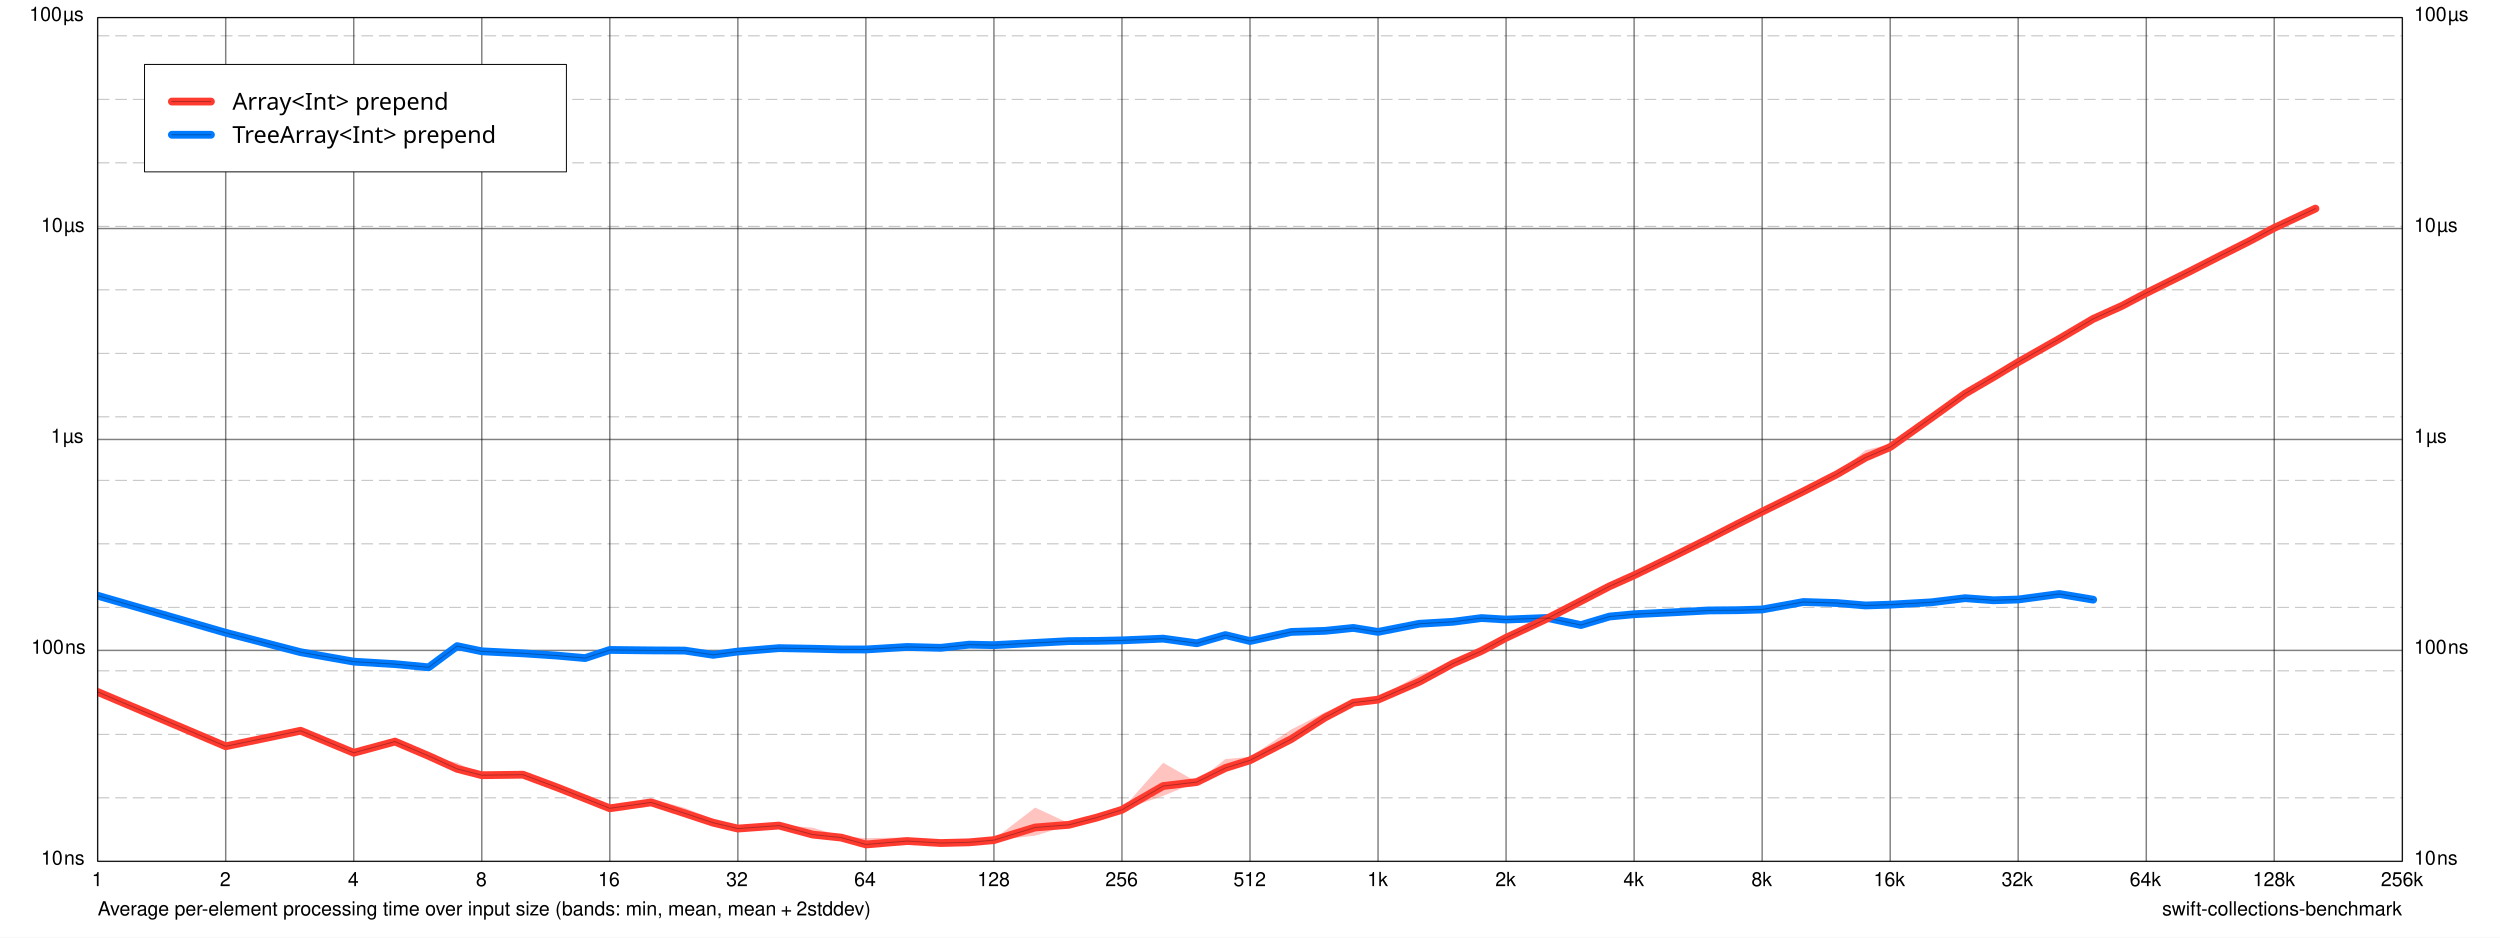
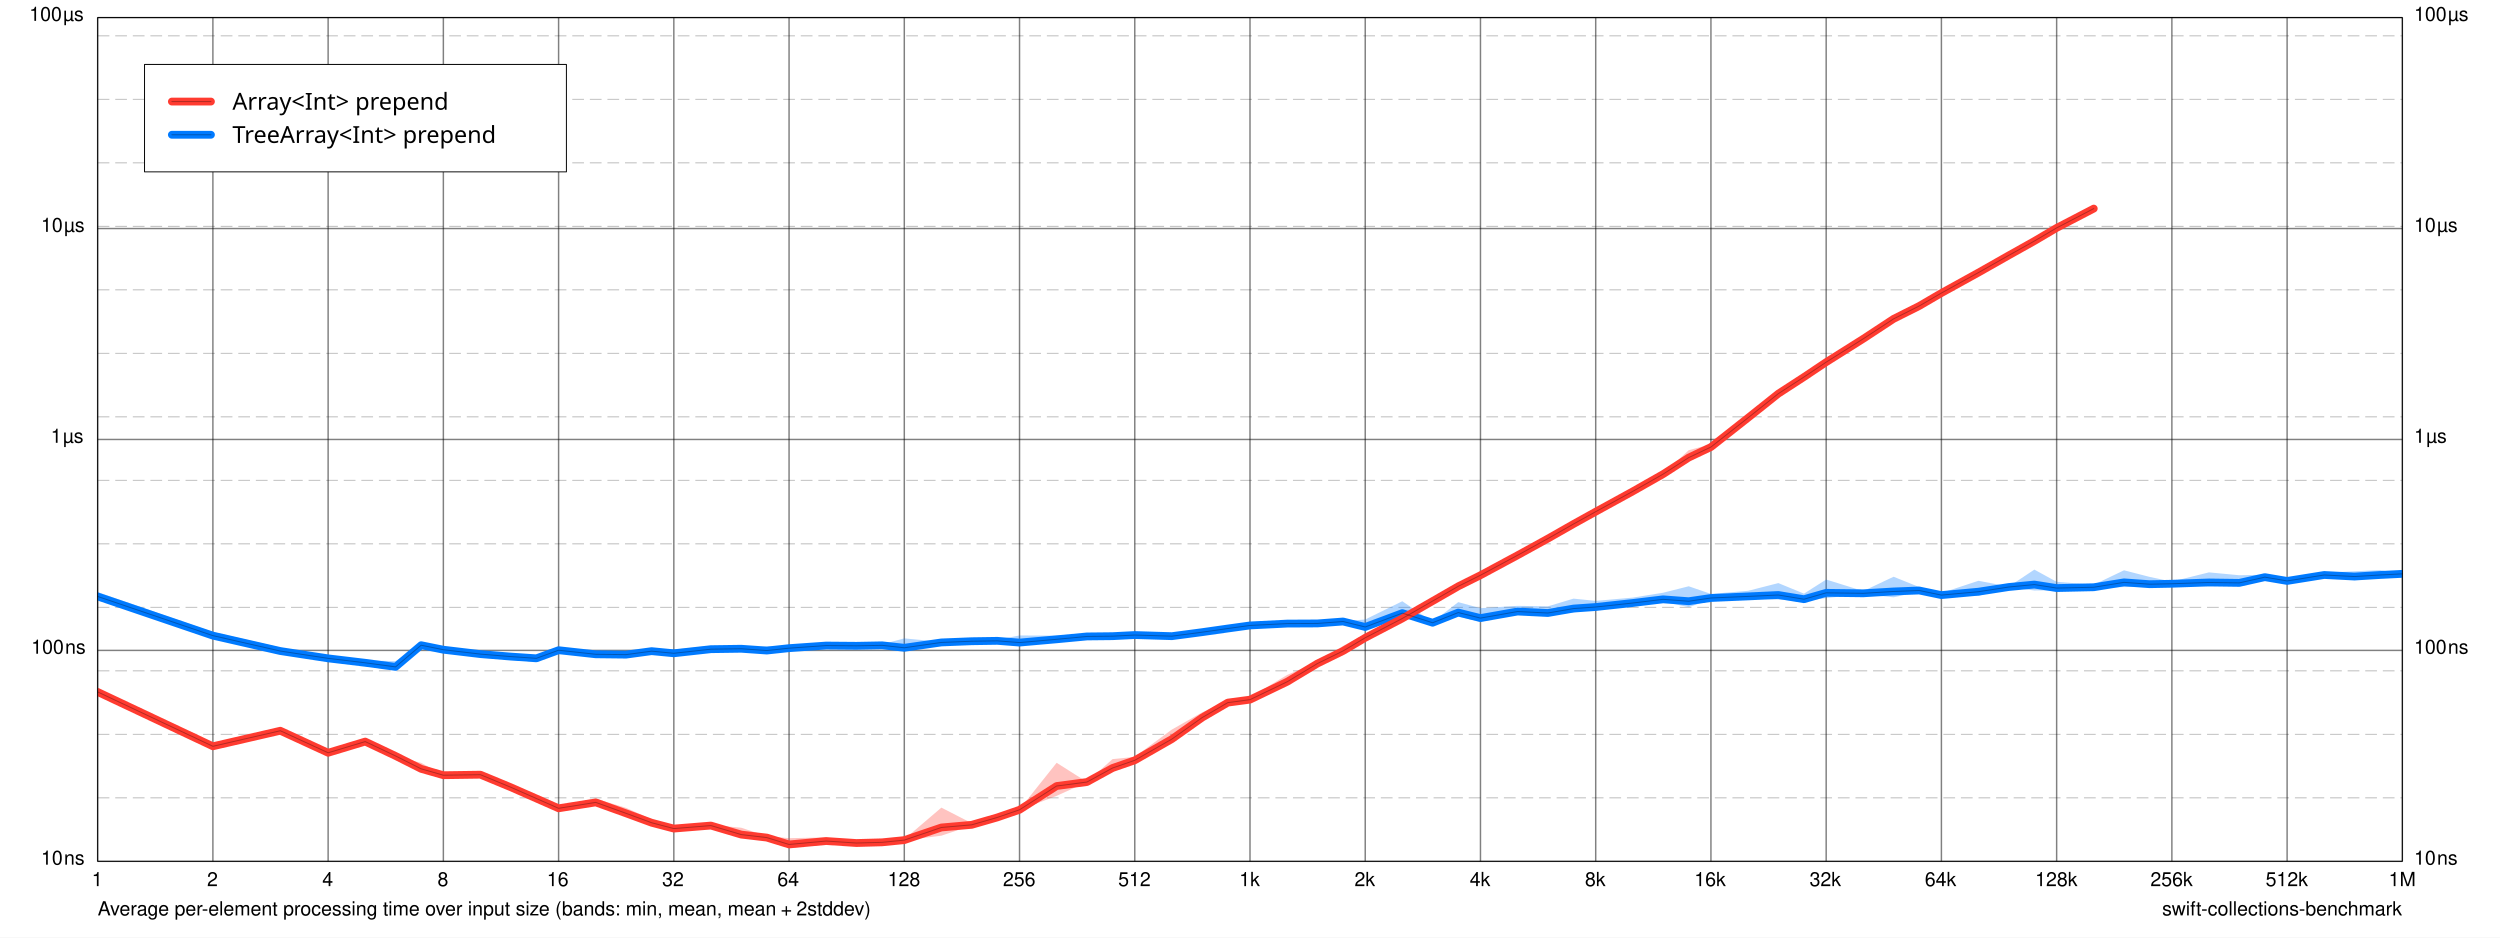
<svg xmlns="http://www.w3.org/2000/svg" xmlns:xlink="http://www.w3.org/1999/xlink" width="1280.0px" height="480.0px" viewBox="0.0 0.0 1280.0 480.0" version="1.1">
  <path d="M 0 0 L 0 480 L 1280 480 L 1280 0 z" fill="#FFFFFF" fill-opacity="1.0" stroke="none" />
  <text x="50" y="468.7" font-family="Helvetica" font-size="10" font-weight="normal" font-style="normal" fill="#000000" fill-opacity="1">Average per-element processing time over input size (bands: min, mean, mean + 2stddev)</text>
  <a xlink:href="https://github.com/apple/swift-collections-benchmark">
    <text x="1107" y="468.7" font-family="Helvetica" font-size="10" font-weight="normal" font-style="normal" fill="#000000" fill-opacity="1">swift-collections-benchmark</text>
  </a>
  <path d="M 50 9 L 50 441" fill="none" stroke-width="0.75" stroke="#000000" stroke-opacity="0.498" stroke-linecap="butt" stroke-linejoin="round" />
  <text x="47" y="453.7" font-family="Helvetica" font-size="10" font-weight="normal" font-style="normal" fill="#000000" fill-opacity="1">1</text>
-   <path d="M 115.56 9 L 115.56 441" fill="none" stroke-width="0.75" stroke="#000000" stroke-opacity="0.498" stroke-linecap="butt" stroke-linejoin="round" />
-   <text x="112.56" y="453.7" font-family="Helvetica" font-size="10" font-weight="normal" font-style="normal" fill="#000000" fill-opacity="1">2</text>
-   <path d="M 181.11 9 L 181.11 441" fill="none" stroke-width="0.75" stroke="#000000" stroke-opacity="0.498" stroke-linecap="butt" stroke-linejoin="round" />
-   <text x="178.11" y="453.7" font-family="Helvetica" font-size="10" font-weight="normal" font-style="normal" fill="#000000" fill-opacity="1">4</text>
-   <path d="M 246.67 9 L 246.67 441" fill="none" stroke-width="0.75" stroke="#000000" stroke-opacity="0.498" stroke-linecap="butt" stroke-linejoin="round" />
-   <text x="243.67" y="453.7" font-family="Helvetica" font-size="10" font-weight="normal" font-style="normal" fill="#000000" fill-opacity="1">8</text>
-   <path d="M 312.22 9 L 312.22 441" fill="none" stroke-width="0.75" stroke="#000000" stroke-opacity="0.498" stroke-linecap="butt" stroke-linejoin="round" />
-   <text x="306.22" y="453.7" font-family="Helvetica" font-size="10" font-weight="normal" font-style="normal" fill="#000000" fill-opacity="1">16</text>
-   <path d="M 377.78 9 L 377.78 441" fill="none" stroke-width="0.75" stroke="#000000" stroke-opacity="0.498" stroke-linecap="butt" stroke-linejoin="round" />
-   <text x="371.78" y="453.7" font-family="Helvetica" font-size="10" font-weight="normal" font-style="normal" fill="#000000" fill-opacity="1">32</text>
-   <path d="M 443.33 9 L 443.33 441" fill="none" stroke-width="0.75" stroke="#000000" stroke-opacity="0.498" stroke-linecap="butt" stroke-linejoin="round" />
-   <text x="437.33" y="453.7" font-family="Helvetica" font-size="10" font-weight="normal" font-style="normal" fill="#000000" fill-opacity="1">64</text>
-   <path d="M 508.89 9 L 508.89 441" fill="none" stroke-width="0.75" stroke="#000000" stroke-opacity="0.498" stroke-linecap="butt" stroke-linejoin="round" />
-   <text x="500.39" y="453.7" font-family="Helvetica" font-size="10" font-weight="normal" font-style="normal" fill="#000000" fill-opacity="1">128</text>
-   <path d="M 574.44 9 L 574.44 441" fill="none" stroke-width="0.75" stroke="#000000" stroke-opacity="0.498" stroke-linecap="butt" stroke-linejoin="round" />
-   <text x="565.94" y="453.7" font-family="Helvetica" font-size="10" font-weight="normal" font-style="normal" fill="#000000" fill-opacity="1">256</text>
+   <path d="M 109 9 L 109 441" fill="none" stroke-width="0.75" stroke="#000000" stroke-opacity="0.498" stroke-linecap="butt" stroke-linejoin="round" />
+   <text x="106" y="453.7" font-family="Helvetica" font-size="10" font-weight="normal" font-style="normal" fill="#000000" fill-opacity="1">2</text>
+   <path d="M 168 9 L 168 441" fill="none" stroke-width="0.75" stroke="#000000" stroke-opacity="0.498" stroke-linecap="butt" stroke-linejoin="round" />
+   <text x="165" y="453.7" font-family="Helvetica" font-size="10" font-weight="normal" font-style="normal" fill="#000000" fill-opacity="1">4</text>
+   <path d="M 227 9 L 227 441" fill="none" stroke-width="0.75" stroke="#000000" stroke-opacity="0.498" stroke-linecap="butt" stroke-linejoin="round" />
+   <text x="224" y="453.7" font-family="Helvetica" font-size="10" font-weight="normal" font-style="normal" fill="#000000" fill-opacity="1">8</text>
+   <path d="M 286 9 L 286 441" fill="none" stroke-width="0.75" stroke="#000000" stroke-opacity="0.498" stroke-linecap="butt" stroke-linejoin="round" />
+   <text x="280" y="453.7" font-family="Helvetica" font-size="10" font-weight="normal" font-style="normal" fill="#000000" fill-opacity="1">16</text>
+   <path d="M 345 9 L 345 441" fill="none" stroke-width="0.75" stroke="#000000" stroke-opacity="0.498" stroke-linecap="butt" stroke-linejoin="round" />
+   <text x="339" y="453.7" font-family="Helvetica" font-size="10" font-weight="normal" font-style="normal" fill="#000000" fill-opacity="1">32</text>
+   <path d="M 404 9 L 404 441" fill="none" stroke-width="0.75" stroke="#000000" stroke-opacity="0.498" stroke-linecap="butt" stroke-linejoin="round" />
+   <text x="398" y="453.7" font-family="Helvetica" font-size="10" font-weight="normal" font-style="normal" fill="#000000" fill-opacity="1">64</text>
+   <path d="M 463 9 L 463 441" fill="none" stroke-width="0.75" stroke="#000000" stroke-opacity="0.498" stroke-linecap="butt" stroke-linejoin="round" />
+   <text x="454.5" y="453.7" font-family="Helvetica" font-size="10" font-weight="normal" font-style="normal" fill="#000000" fill-opacity="1">128</text>
+   <path d="M 522 9 L 522 441" fill="none" stroke-width="0.75" stroke="#000000" stroke-opacity="0.498" stroke-linecap="butt" stroke-linejoin="round" />
+   <text x="513.5" y="453.7" font-family="Helvetica" font-size="10" font-weight="normal" font-style="normal" fill="#000000" fill-opacity="1">256</text>
+   <path d="M 581 9 L 581 441" fill="none" stroke-width="0.75" stroke="#000000" stroke-opacity="0.498" stroke-linecap="butt" stroke-linejoin="round" />
+   <text x="572.5" y="453.7" font-family="Helvetica" font-size="10" font-weight="normal" font-style="normal" fill="#000000" fill-opacity="1">512</text>
  <path d="M 640 9 L 640 441" fill="none" stroke-width="0.75" stroke="#000000" stroke-opacity="0.498" stroke-linecap="butt" stroke-linejoin="round" />
-   <text x="631.5" y="453.7" font-family="Helvetica" font-size="10" font-weight="normal" font-style="normal" fill="#000000" fill-opacity="1">512</text>
-   <path d="M 705.56 9 L 705.56 441" fill="none" stroke-width="0.75" stroke="#000000" stroke-opacity="0.498" stroke-linecap="butt" stroke-linejoin="round" />
-   <text x="700.06" y="453.7" font-family="Helvetica" font-size="10" font-weight="normal" font-style="normal" fill="#000000" fill-opacity="1">1k</text>
-   <path d="M 771.11 9 L 771.11 441" fill="none" stroke-width="0.75" stroke="#000000" stroke-opacity="0.498" stroke-linecap="butt" stroke-linejoin="round" />
-   <text x="765.61" y="453.7" font-family="Helvetica" font-size="10" font-weight="normal" font-style="normal" fill="#000000" fill-opacity="1">2k</text>
-   <path d="M 836.67 9 L 836.67 441" fill="none" stroke-width="0.75" stroke="#000000" stroke-opacity="0.498" stroke-linecap="butt" stroke-linejoin="round" />
-   <text x="831.17" y="453.7" font-family="Helvetica" font-size="10" font-weight="normal" font-style="normal" fill="#000000" fill-opacity="1">4k</text>
-   <path d="M 902.22 9 L 902.22 441" fill="none" stroke-width="0.75" stroke="#000000" stroke-opacity="0.498" stroke-linecap="butt" stroke-linejoin="round" />
-   <text x="896.72" y="453.7" font-family="Helvetica" font-size="10" font-weight="normal" font-style="normal" fill="#000000" fill-opacity="1">8k</text>
-   <path d="M 967.78 9 L 967.78 441" fill="none" stroke-width="0.75" stroke="#000000" stroke-opacity="0.498" stroke-linecap="butt" stroke-linejoin="round" />
-   <text x="959.28" y="453.7" font-family="Helvetica" font-size="10" font-weight="normal" font-style="normal" fill="#000000" fill-opacity="1">16k</text>
-   <path d="M 1033.3 9 L 1033.3 441" fill="none" stroke-width="0.75" stroke="#000000" stroke-opacity="0.498" stroke-linecap="butt" stroke-linejoin="round" />
-   <text x="1024.8" y="453.7" font-family="Helvetica" font-size="10" font-weight="normal" font-style="normal" fill="#000000" fill-opacity="1">32k</text>
-   <path d="M 1098.9 9 L 1098.9 441" fill="none" stroke-width="0.75" stroke="#000000" stroke-opacity="0.498" stroke-linecap="butt" stroke-linejoin="round" />
-   <text x="1090.4" y="453.7" font-family="Helvetica" font-size="10" font-weight="normal" font-style="normal" fill="#000000" fill-opacity="1">64k</text>
-   <path d="M 1164.4 9 L 1164.4 441" fill="none" stroke-width="0.75" stroke="#000000" stroke-opacity="0.498" stroke-linecap="butt" stroke-linejoin="round" />
-   <text x="1153.4" y="453.7" font-family="Helvetica" font-size="10" font-weight="normal" font-style="normal" fill="#000000" fill-opacity="1">128k</text>
+   <text x="634.5" y="453.7" font-family="Helvetica" font-size="10" font-weight="normal" font-style="normal" fill="#000000" fill-opacity="1">1k</text>
+   <path d="M 699 9 L 699 441" fill="none" stroke-width="0.75" stroke="#000000" stroke-opacity="0.498" stroke-linecap="butt" stroke-linejoin="round" />
+   <text x="693.5" y="453.7" font-family="Helvetica" font-size="10" font-weight="normal" font-style="normal" fill="#000000" fill-opacity="1">2k</text>
+   <path d="M 758 9 L 758 441" fill="none" stroke-width="0.75" stroke="#000000" stroke-opacity="0.498" stroke-linecap="butt" stroke-linejoin="round" />
+   <text x="752.5" y="453.7" font-family="Helvetica" font-size="10" font-weight="normal" font-style="normal" fill="#000000" fill-opacity="1">4k</text>
+   <path d="M 817 9 L 817 441" fill="none" stroke-width="0.75" stroke="#000000" stroke-opacity="0.498" stroke-linecap="butt" stroke-linejoin="round" />
+   <text x="811.5" y="453.7" font-family="Helvetica" font-size="10" font-weight="normal" font-style="normal" fill="#000000" fill-opacity="1">8k</text>
+   <path d="M 876 9 L 876 441" fill="none" stroke-width="0.75" stroke="#000000" stroke-opacity="0.498" stroke-linecap="butt" stroke-linejoin="round" />
+   <text x="867.5" y="453.7" font-family="Helvetica" font-size="10" font-weight="normal" font-style="normal" fill="#000000" fill-opacity="1">16k</text>
+   <path d="M 935 9 L 935 441" fill="none" stroke-width="0.75" stroke="#000000" stroke-opacity="0.498" stroke-linecap="butt" stroke-linejoin="round" />
+   <text x="926.5" y="453.7" font-family="Helvetica" font-size="10" font-weight="normal" font-style="normal" fill="#000000" fill-opacity="1">32k</text>
+   <path d="M 994 9 L 994 441" fill="none" stroke-width="0.75" stroke="#000000" stroke-opacity="0.498" stroke-linecap="butt" stroke-linejoin="round" />
+   <text x="985.5" y="453.7" font-family="Helvetica" font-size="10" font-weight="normal" font-style="normal" fill="#000000" fill-opacity="1">64k</text>
+   <path d="M 1053 9 L 1053 441" fill="none" stroke-width="0.75" stroke="#000000" stroke-opacity="0.498" stroke-linecap="butt" stroke-linejoin="round" />
+   <text x="1042" y="453.7" font-family="Helvetica" font-size="10" font-weight="normal" font-style="normal" fill="#000000" fill-opacity="1">128k</text>
+   <path d="M 1112 9 L 1112 441" fill="none" stroke-width="0.75" stroke="#000000" stroke-opacity="0.498" stroke-linecap="butt" stroke-linejoin="round" />
+   <text x="1101" y="453.7" font-family="Helvetica" font-size="10" font-weight="normal" font-style="normal" fill="#000000" fill-opacity="1">256k</text>
+   <path d="M 1171 9 L 1171 441" fill="none" stroke-width="0.75" stroke="#000000" stroke-opacity="0.498" stroke-linecap="butt" stroke-linejoin="round" />
+   <text x="1160" y="453.7" font-family="Helvetica" font-size="10" font-weight="normal" font-style="normal" fill="#000000" fill-opacity="1">512k</text>
  <path d="M 1230 9 L 1230 441" fill="none" stroke-width="0.75" stroke="#000000" stroke-opacity="0.498" stroke-linecap="butt" stroke-linejoin="round" />
-   <text x="1219" y="453.7" font-family="Helvetica" font-size="10" font-weight="normal" font-style="normal" fill="#000000" fill-opacity="1">256k</text>
+   <text x="1223" y="453.7" font-family="Helvetica" font-size="10" font-weight="normal" font-style="normal" fill="#000000" fill-opacity="1">1M</text>
  <path d="M 50 441 L 1230 441" fill="none" stroke-width="0.75" stroke="#000000" stroke-opacity="0.498" stroke-linecap="butt" stroke-linejoin="round" />
  <text x="21" y="442.7" font-family="Helvetica" font-size="10" font-weight="normal" font-style="normal" fill="#000000" fill-opacity="1">10 ns</text>
  <text x="1236" y="442.7" font-family="Helvetica" font-size="10" font-weight="normal" font-style="normal" fill="#000000" fill-opacity="1">10 ns</text>
  <path d="M 50 333 L 1230 333" fill="none" stroke-width="0.75" stroke="#000000" stroke-opacity="0.498" stroke-linecap="butt" stroke-linejoin="round" />
  <text x="16" y="334.7" font-family="Helvetica" font-size="10" font-weight="normal" font-style="normal" fill="#000000" fill-opacity="1">100 ns</text>
  <text x="1236" y="334.7" font-family="Helvetica" font-size="10" font-weight="normal" font-style="normal" fill="#000000" fill-opacity="1">100 ns</text>
  <path d="M 50 225 L 1230 225" fill="none" stroke-width="0.75" stroke="#000000" stroke-opacity="0.498" stroke-linecap="butt" stroke-linejoin="round" />
  <text x="26" y="226.7" font-family="Helvetica" font-size="10" font-weight="normal" font-style="normal" fill="#000000" fill-opacity="1">1 µs</text>
  <text x="1236" y="226.7" font-family="Helvetica" font-size="10" font-weight="normal" font-style="normal" fill="#000000" fill-opacity="1">1 µs</text>
  <path d="M 50 117 L 1230 117" fill="none" stroke-width="0.75" stroke="#000000" stroke-opacity="0.498" stroke-linecap="butt" stroke-linejoin="round" />
  <text x="21" y="118.7" font-family="Helvetica" font-size="10" font-weight="normal" font-style="normal" fill="#000000" fill-opacity="1">10 µs</text>
  <text x="1236" y="118.7" font-family="Helvetica" font-size="10" font-weight="normal" font-style="normal" fill="#000000" fill-opacity="1">10 µs</text>
  <path d="M 50 9 L 1230 9" fill="none" stroke-width="0.75" stroke="#000000" stroke-opacity="0.498" stroke-linecap="butt" stroke-linejoin="round" />
  <text x="15" y="10.7" font-family="Helvetica" font-size="10" font-weight="normal" font-style="normal" fill="#000000" fill-opacity="1">100 µs</text>
  <text x="1236" y="10.7" font-family="Helvetica" font-size="10" font-weight="normal" font-style="normal" fill="#000000" fill-opacity="1">100 µs</text>
  <path d="M 50 408.49 L 1230 408.49" fill="none" stroke-width="0.5" stroke="#000000" stroke-opacity="0.259" stroke-linecap="butt" stroke-linejoin="round" stroke-dasharray="6 3" stroke-dashoffset="0" />
  <path d="M 50 375.98 L 1230 375.98" fill="none" stroke-width="0.5" stroke="#000000" stroke-opacity="0.259" stroke-linecap="butt" stroke-linejoin="round" stroke-dasharray="6 3" stroke-dashoffset="0" />
  <path d="M 50 343.47 L 1230 343.47" fill="none" stroke-width="0.5" stroke="#000000" stroke-opacity="0.259" stroke-linecap="butt" stroke-linejoin="round" stroke-dasharray="6 3" stroke-dashoffset="0" />
  <path d="M 50 310.96 L 1230 310.96" fill="none" stroke-width="0.5" stroke="#000000" stroke-opacity="0.259" stroke-linecap="butt" stroke-linejoin="round" stroke-dasharray="6 3" stroke-dashoffset="0" />
  <path d="M 50 278.44 L 1230 278.44" fill="none" stroke-width="0.5" stroke="#000000" stroke-opacity="0.259" stroke-linecap="butt" stroke-linejoin="round" stroke-dasharray="6 3" stroke-dashoffset="0" />
  <path d="M 50 245.93 L 1230 245.93" fill="none" stroke-width="0.5" stroke="#000000" stroke-opacity="0.259" stroke-linecap="butt" stroke-linejoin="round" stroke-dasharray="6 3" stroke-dashoffset="0" />
  <path d="M 50 213.42 L 1230 213.42" fill="none" stroke-width="0.5" stroke="#000000" stroke-opacity="0.259" stroke-linecap="butt" stroke-linejoin="round" stroke-dasharray="6 3" stroke-dashoffset="0" />
  <path d="M 50 180.91 L 1230 180.91" fill="none" stroke-width="0.5" stroke="#000000" stroke-opacity="0.259" stroke-linecap="butt" stroke-linejoin="round" stroke-dasharray="6 3" stroke-dashoffset="0" />
  <path d="M 50 148.4 L 1230 148.4" fill="none" stroke-width="0.5" stroke="#000000" stroke-opacity="0.259" stroke-linecap="butt" stroke-linejoin="round" stroke-dasharray="6 3" stroke-dashoffset="0" />
  <path d="M 50 115.89 L 1230 115.89" fill="none" stroke-width="0.5" stroke="#000000" stroke-opacity="0.259" stroke-linecap="butt" stroke-linejoin="round" stroke-dasharray="6 3" stroke-dashoffset="0" />
  <path d="M 50 83.376 L 1230 83.376" fill="none" stroke-width="0.5" stroke="#000000" stroke-opacity="0.259" stroke-linecap="butt" stroke-linejoin="round" stroke-dasharray="6 3" stroke-dashoffset="0" />
  <path d="M 50 50.865 L 1230 50.865" fill="none" stroke-width="0.5" stroke="#000000" stroke-opacity="0.259" stroke-linecap="butt" stroke-linejoin="round" stroke-dasharray="6 3" stroke-dashoffset="0" />
  <path d="M 50 18.354 L 1230 18.354" fill="none" stroke-width="0.5" stroke="#000000" stroke-opacity="0.259" stroke-linecap="butt" stroke-linejoin="round" stroke-dasharray="6 3" stroke-dashoffset="0" />
  <path d="M 74 33 L 74 88 L 290 88 L 290 33 z" fill="#FFFFFF" fill-opacity="1.0" stroke="none" />
  <clipPath id="clip-0">
    <path d="M 50 9 L 50 441 L 1230 441 L 1230 9 z" />
  </clipPath>
  <g clip-path="url(#clip-0)">
-     <path d="M 50 305L 115.56 323.96L 153.9 333.92L 181.11 338.76L 202.22 340.03L 219.46 341.67L 234.04 330.82L 246.67 333.47L 267.77 334.51L 285.01 335.65L 299.59 336.94L 312.22 332.77L 333.33 333L 350.57 333.09L 365.15 335.28L 377.78 333.59L 398.88 331.84L 416.13 332.15L 430.7 332.5L 443.33 332.53L 464.44 331.24L 481.68 331.68L 496.26 330.06L 508.89 330.32L 529.99 329.17L 547.24 328.25L 561.82 328.13L 574.44 327.87L 595.55 326.99L 612.79 329.36L 627.37 325.16L 640 328.21L 661.1 323.55L 678.35 323L 692.93 321.5L 705.56 323.54L 726.66 319.37L 743.9 318.36L 758.48 316.45L 771.11 317.21L 792.22 316.39L 809.46 320.03L 824.04 315.67L 836.67 314.48L 857.77 313.46L 875.01 312.55L 889.59 312.42L 902.22 312.06L 923.33 308.22L 940.57 308.76L 955.15 310L 967.78 309.59L 988.88 308.38L 1006.1 306.27L 1020.7 307.34L 1033.3 306.95L 1054.4 304.12L 1071.7 307.03L 1071.7 307.03L 1054.4 304.12L 1033.3 306.95L 1020.7 307.34L 1006.1 306.27L 988.88 308.38L 967.78 309.59L 955.15 310L 940.57 308.76L 923.33 308.22L 902.22 312.06L 889.59 312.42L 875.01 312.55L 857.77 313.46L 836.67 314.48L 824.04 315.67L 809.46 320.03L 792.22 316.39L 771.11 317.21L 758.48 316.45L 743.9 318.36L 726.66 319.37L 705.56 323.54L 692.93 321.5L 678.35 323L 661.1 323.55L 640 328.21L 627.37 325.16L 612.79 329.36L 595.55 326.99L 574.44 327.87L 561.82 328.13L 547.24 328.25L 529.99 329.17L 508.89 330.32L 496.26 330.06L 481.68 331.68L 464.44 331.24L 443.33 332.53L 430.7 332.5L 416.13 332.15L 398.88 331.84L 377.78 333.59L 365.15 335.28L 350.57 333.09L 333.33 333L 312.22 332.77L 299.59 336.94L 285.01 335.65L 267.77 334.51L 246.67 333.47L 234.04 330.82L 219.46 341.67L 202.22 340.03L 181.11 338.76L 153.9 333.92L 115.56 323.96L 50 305" fill="#007AFF" fill-opacity="0.302" stroke="none" />
-     <path d="M 50 353.83L 115.56 381.72L 153.9 373.92L 181.11 385.41L 202.22 378.65L 219.46 387.04L 234.04 390.59L 246.67 396.78L 267.77 396.42L 285.01 402.56L 299.59 408.64L 312.22 413.85L 333.33 408.9L 350.57 413.63L 365.15 419.46L 377.78 423.04L 398.88 422.36L 416.13 423.79L 430.7 428.13L 443.33 429.14L 464.44 428.77L 481.68 431.46L 496.26 431.03L 508.89 429.7L 529.99 413.5L 547.24 421.45L 561.82 418.25L 574.44 414.38L 595.55 390.55L 612.79 400.37L 627.37 388.65L 640 387.51L 661.1 373.53L 678.35 364.73L 692.93 358.55L 705.56 357.04L 726.66 345.59L 743.9 338.92L 758.48 330.72L 771.11 324.6L 792.22 315.52L 809.46 307.5L 824.04 298.77L 836.67 294.17L 857.77 284.29L 875.01 275.62L 889.59 267.98L 902.22 261.26L 923.33 251.23L 940.57 242.58L 955.15 230.5L 967.78 227.45L 988.88 213.88L 1006.1 200.64L 1020.7 193L 1033.3 185.27L 1054.4 171.94L 1071.7 162.17L 1086.3 156.2L 1098.9 149.42L 1120 139.21L 1137.2 129.84L 1151.8 122.36L 1164.4 115.7L 1185.5 106.8L 1185.5 106.8L 1164.4 117.04L 1151.8 123.79L 1137.2 131.08L 1120 139.66L 1098.9 150.25L 1086.3 156.83L 1071.7 163.65L 1054.4 174.01L 1033.3 185.48L 1020.7 193.05L 1006.1 201.87L 988.88 213.93L 967.78 229.4L 955.15 235.69L 940.57 242.81L 923.33 251.7L 902.22 262.24L 889.59 268.4L 875.01 275.81L 857.77 284.3L 836.67 294.65L 824.04 300.7L 809.46 307.82L 792.22 317.05L 771.11 327.25L 758.48 334.24L 743.9 340.02L 726.66 350.38L 705.56 358.65L 692.93 360.17L 678.35 368.38L 661.1 380.26L 640 389.92L 627.37 394.95L 612.79 400.42L 595.55 407.48L 574.44 414.7L 561.82 418.62L 547.24 422.62L 529.99 427.87L 508.89 430.3L 496.26 431.35L 481.68 431.69L 464.44 431.28L 443.33 433.56L 430.7 429.1L 416.13 428.62L 398.88 422.8L 377.78 424.66L 365.15 421.89L 350.57 417.43L 333.33 411.52L 312.22 413.85L 299.59 408.91L 285.01 403.26L 267.77 396.71L 246.67 396.96L 234.04 394.79L 219.46 387.04L 202.22 380.06L 181.11 385.42L 153.9 374.22L 115.56 382.24L 50 354.43" fill="#FF3B30" fill-opacity="0.302" stroke="none" />
-     <path d="M 50 305L 115.56 323.96L 153.9 333.92L 181.11 338.76L 202.22 340.03L 219.46 341.67L 234.04 330.82L 246.67 333.47L 267.77 334.51L 285.01 335.65L 299.59 336.94L 312.22 332.77L 333.33 333L 350.57 333.09L 365.15 335.28L 377.78 333.59L 398.88 331.84L 416.13 332.15L 430.7 332.5L 443.33 332.53L 464.44 331.24L 481.68 331.68L 496.26 330.06L 508.89 330.32L 529.99 329.17L 547.24 328.25L 561.82 328.13L 574.44 327.87L 595.55 326.99L 612.79 329.36L 627.37 325.16L 640 328.21L 661.1 323.55L 678.35 323L 692.93 321.5L 705.56 323.54L 726.66 319.37L 743.9 318.36L 758.48 316.45L 771.11 317.21L 792.22 316.39L 809.46 320.03L 824.04 315.67L 836.67 314.48L 857.77 313.46L 875.01 312.55L 889.59 312.42L 902.22 312.06L 923.33 308.22L 940.57 308.76L 955.15 310L 967.78 309.59L 988.88 308.38L 1006.1 306.27L 1020.7 307.34L 1033.3 306.95L 1054.4 304.12L 1071.7 307.03" fill="none" stroke-width="4" stroke="#007AFF" stroke-opacity="1" stroke-linecap="round" stroke-linejoin="round" />
-     <path d="M 50 354.27L 115.56 382.1L 153.9 374.14L 181.11 385.42L 202.22 379.69L 219.46 387.04L 234.04 393.65L 246.67 396.91L 267.77 396.64L 285.01 403.07L 299.59 408.84L 312.22 413.85L 333.33 410.82L 350.57 416.41L 365.15 421.24L 377.78 424.23L 398.88 422.69L 416.13 427.31L 430.7 428.85L 443.33 432.36L 464.44 430.61L 481.68 431.63L 496.26 431.27L 508.89 430.14L 529.99 423.67L 547.24 422.31L 561.82 418.52L 574.44 414.61L 595.55 402.44L 612.79 400.4L 627.37 393.22L 640 389.27L 661.1 378.41L 678.35 367.4L 692.93 359.74L 705.56 358.22L 726.66 349.08L 743.9 339.73L 758.48 333.3L 771.11 326.54L 792.22 316.64L 809.46 307.74L 824.04 300.19L 836.67 294.52L 857.77 284.3L 875.01 275.76L 889.59 268.29L 902.22 261.98L 923.33 251.57L 940.57 242.75L 955.15 234.28L 967.78 228.88L 988.88 213.92L 1006.1 201.55L 1020.7 193.03L 1033.3 185.42L 1054.4 173.46L 1071.7 163.26L 1086.3 156.67L 1098.9 150.03L 1120 139.54L 1137.2 130.75L 1151.8 123.41L 1164.4 116.68L 1185.5 106.8" fill="none" stroke-width="4" stroke="#FF3B30" stroke-opacity="1" stroke-linecap="round" stroke-linejoin="round" />
-     <path d="M 50 305L 115.56 323.96L 153.9 333.92L 181.11 338.76L 202.22 340.03L 219.46 341.67L 234.04 330.82L 246.67 333.47L 267.77 334.51L 285.01 335.65L 299.59 336.94L 312.22 332.77L 333.33 333L 350.57 333.09L 365.15 335.28L 377.78 333.59L 398.88 331.84L 416.13 332.15L 430.7 332.5L 443.33 332.53L 464.44 331.24L 481.68 331.68L 496.26 330.06L 508.89 330.32L 529.99 329.17L 547.24 328.25L 561.82 328.13L 574.44 327.87L 595.55 326.99L 612.79 329.36L 627.37 325.16L 640 328.21L 661.1 323.55L 678.35 323L 692.93 321.5L 705.56 323.54L 726.66 319.37L 743.9 318.36L 758.48 316.45L 771.11 317.21L 792.22 316.39L 809.46 320.03L 824.04 315.67L 836.67 314.48L 857.77 313.46L 875.01 312.55L 889.59 312.42L 902.22 312.06L 923.33 308.22L 940.57 308.76L 955.15 310L 967.78 309.59L 988.88 308.38L 1006.1 306.27L 1020.7 307.34L 1033.3 306.95L 1054.4 304.12L 1071.7 307.03" fill="none" stroke-width="0.5" stroke="#000000" stroke-opacity="0.302" stroke-linecap="round" stroke-linejoin="round" />
-     <path d="M 50 354.27L 115.56 382.1L 153.9 374.14L 181.11 385.42L 202.22 379.69L 219.46 387.04L 234.04 393.65L 246.67 396.91L 267.77 396.64L 285.01 403.07L 299.59 408.84L 312.22 413.85L 333.33 410.82L 350.57 416.41L 365.15 421.24L 377.78 424.23L 398.88 422.69L 416.13 427.31L 430.7 428.85L 443.33 432.36L 464.44 430.61L 481.68 431.63L 496.26 431.27L 508.89 430.14L 529.99 423.67L 547.24 422.31L 561.82 418.52L 574.44 414.61L 595.55 402.44L 612.79 400.4L 627.37 393.22L 640 389.27L 661.1 378.41L 678.35 367.4L 692.93 359.74L 705.56 358.22L 726.66 349.08L 743.9 339.73L 758.48 333.3L 771.11 326.54L 792.22 316.64L 809.46 307.74L 824.04 300.19L 836.67 294.52L 857.77 284.3L 875.01 275.76L 889.59 268.29L 902.22 261.98L 923.33 251.57L 940.57 242.75L 955.15 234.28L 967.78 228.88L 988.88 213.92L 1006.1 201.55L 1020.7 193.03L 1033.3 185.42L 1054.4 173.46L 1071.7 163.26L 1086.3 156.67L 1098.9 150.03L 1120 139.54L 1137.2 130.75L 1151.8 123.41L 1164.4 116.68L 1185.5 106.8" fill="none" stroke-width="0.5" stroke="#000000" stroke-opacity="0.302" stroke-linecap="round" stroke-linejoin="round" />
+     <path d="M 50 303.13L 109 323.59L 143.51 331.51L 168 336.78L 186.99 338.1L 202.51 338.51L 215.63 329.8L 227 331.6L 245.99 334.3L 261.51 336.12L 274.63 336.57L 286 332.86L 304.99 334.99L 320.51 335.16L 333.63 332.98L 345 332.61L 363.99 330.66L 379.51 332.16L 392.63 330.98L 404 330.83L 422.99 330.36L 438.51 330.56L 451.63 329.89L 463 326.85L 481.99 328.65L 497.51 327.11L 510.63 327.54L 522 325.35L 540.99 325.46L 556.51 325.65L 569.63 324.7L 581 324.86L 599.99 324.77L 615.51 322.73L 628.63 321.36L 640 319.72L 658.99 318.54L 674.51 317.62L 687.63 318.08L 699 317.17L 717.99 307.84L 733.51 318.44L 746.63 308.29L 758 311.39L 776.99 310.19L 792.51 310.45L 805.63 306.5L 817 307.65L 835.99 305.97L 851.51 303.48L 864.63 300.17L 876 304.09L 894.99 302.5L 910.51 298.54L 923.63 303.94L 935 296.72L 953.99 302.62L 969.51 295.29L 982.63 300.57L 994 303.61L 1013 297.36L 1028.5 300.34L 1041.6 291.64L 1053 297.89L 1072 299.39L 1087.5 291.99L 1100.6 295.37L 1112 297.76L 1131 293.05L 1146.5 294.52L 1159.6 294.27L 1171 295.99L 1190 293.19L 1205.5 292.5L 1218.6 291.9L 1230 293.73L 1230 293.84L 1218.6 295.3L 1205.5 296.18L 1190 294.82L 1171 297.96L 1159.6 295.94L 1146.5 299.91L 1131 300.19L 1112 299.28L 1100.6 300.51L 1087.5 300.57L 1072 301.13L 1053 302.27L 1041.6 302.34L 1028.5 300.63L 1013 305.09L 994 305.08L 982.63 302.97L 969.51 305.82L 953.99 304.19L 935 306.2L 923.63 307.85L 910.51 307L 894.99 306.41L 876 306.93L 864.63 310.86L 851.51 308.12L 835.99 309.76L 817 311.95L 805.63 313.53L 792.51 315.13L 776.99 314.17L 758 318.39L 746.63 315.68L 733.51 318.98L 717.99 316.27L 699 322.45L 687.63 318.26L 674.51 319.78L 658.99 319.54L 640 320.42L 628.63 321.96L 615.51 324.01L 599.99 326.06L 581 325.24L 569.63 326.08L 556.51 325.93L 540.99 327.99L 522 330.36L 510.63 328.31L 497.51 328.75L 481.99 329.03L 463 333.49L 451.63 330.6L 438.51 330.69L 422.99 330.59L 404 332.23L 392.63 333.85L 379.51 332.16L 363.99 333L 345 335.16L 333.63 333.54L 320.51 335.18L 304.99 334.99L 286 332.93L 274.63 337.23L 261.51 336.18L 245.99 335.12L 227 333.02L 215.63 330.55L 202.51 342.54L 186.99 339.8L 168 337.19L 143.51 333.99L 109 326.11L 50 306.2" fill="#007AFF" fill-opacity="0.302" stroke="none" />
+     <path d="M 50 353.83L 109 381.72L 143.51 373.92L 168 385.41L 186.99 378.65L 202.51 387.04L 215.63 390.59L 227 396.78L 245.99 396.42L 261.51 402.56L 274.63 408.64L 286 413.85L 304.99 408.9L 320.51 413.63L 333.63 419.46L 345 423.04L 363.99 422.36L 379.51 423.79L 392.63 428.13L 404 429.14L 422.99 428.77L 438.51 431.46L 451.63 431.03L 463 429.7L 481.99 413.5L 497.51 421.45L 510.63 418.25L 522 414.38L 540.99 390.55L 556.51 400.37L 569.63 388.65L 581 387.51L 599.99 373.53L 615.51 364.73L 628.63 358.55L 640 357.04L 658.99 345.59L 674.51 338.92L 687.63 330.72L 699 324.6L 717.99 315.52L 733.51 307.5L 746.63 298.77L 758 294.17L 776.99 284.29L 792.51 275.62L 805.63 267.98L 817 261.26L 835.99 251.23L 851.51 242.58L 864.63 230.5L 876 227.45L 894.99 213.88L 910.51 200.64L 923.63 193L 935 185.27L 953.99 171.94L 969.51 162.17L 982.63 156.2L 994 149.42L 1013 139.21L 1028.5 129.84L 1041.6 122.36L 1053 115.7L 1072 106.8L 1072 106.8L 1053 117.04L 1041.6 123.79L 1028.5 131.08L 1013 139.66L 994 150.25L 982.63 156.83L 969.51 163.65L 953.99 174.01L 935 185.48L 923.63 193.05L 910.51 201.87L 894.99 213.93L 876 229.4L 864.63 235.69L 851.51 242.81L 835.99 251.7L 817 262.24L 805.63 268.4L 792.51 275.81L 776.99 284.3L 758 294.65L 746.63 300.7L 733.51 307.82L 717.99 317.05L 699 327.25L 687.63 334.24L 674.51 340.02L 658.99 350.38L 640 358.65L 628.63 360.17L 615.51 368.38L 599.99 380.26L 581 389.92L 569.63 394.95L 556.51 400.42L 540.99 407.48L 522 414.7L 510.63 418.62L 497.51 422.62L 481.99 427.87L 463 430.3L 451.63 431.35L 438.51 431.69L 422.99 431.28L 404 433.56L 392.63 429.1L 379.51 428.62L 363.99 422.8L 345 424.66L 333.63 421.89L 320.51 417.43L 304.99 411.52L 286 413.85L 274.63 408.91L 261.51 403.26L 245.99 396.71L 227 396.96L 215.63 394.79L 202.51 387.04L 186.99 380.06L 168 385.42L 143.51 374.22L 109 382.24L 50 354.43" fill="#FF3B30" fill-opacity="0.302" stroke="none" />
+     <path d="M 50 305.38L 109 325.44L 143.51 333.33L 168 337.08L 186.99 339.35L 202.51 341.45L 215.63 330.35L 227 332.65L 245.99 334.9L 261.51 336.17L 274.63 337.06L 286 332.91L 304.99 334.99L 320.51 335.17L 333.63 333.39L 345 334.48L 363.99 332.38L 379.51 332.16L 392.63 333.08L 404 331.86L 422.99 330.53L 438.51 330.66L 451.63 330.41L 463 331.66L 481.99 328.93L 497.51 328.31L 510.63 328.11L 522 329L 540.99 327.32L 556.51 325.86L 569.63 325.72L 581 325.14L 599.99 325.72L 615.51 323.67L 628.63 321.8L 640 320.23L 658.99 319.28L 674.51 319.2L 687.63 318.21L 699 321.01L 717.99 313.92L 733.51 318.84L 746.63 313.63L 758 316.46L 776.99 313.1L 792.51 313.86L 805.63 311.59L 817 310.79L 835.99 308.74L 851.51 306.86L 864.63 307.83L 876 306.17L 894.99 305.36L 910.51 304.64L 923.63 306.8L 935 303.53L 953.99 303.77L 969.51 302.83L 982.63 302.33L 994 304.69L 1013 302.95L 1028.5 300.55L 1041.6 299.3L 1053 301.09L 1072 300.67L 1087.5 298.17L 1100.6 299.11L 1112 298.88L 1131 298.22L 1146.5 298.44L 1159.6 295.5L 1171 297.44L 1190 294.39L 1205.5 295.19L 1218.6 294.39L 1230 293.81" fill="none" stroke-width="4" stroke="#007AFF" stroke-opacity="1" stroke-linecap="round" stroke-linejoin="round" />
+     <path d="M 50 354.27L 109 382.1L 143.51 374.14L 168 385.42L 186.99 379.69L 202.51 387.04L 215.63 393.65L 227 396.91L 245.99 396.64L 261.51 403.07L 274.63 408.84L 286 413.85L 304.99 410.82L 320.51 416.41L 333.63 421.24L 345 424.23L 363.99 422.69L 379.51 427.31L 392.63 428.85L 404 432.36L 422.99 430.61L 438.51 431.63L 451.63 431.27L 463 430.14L 481.99 423.67L 497.51 422.31L 510.63 418.52L 522 414.61L 540.99 402.44L 556.51 400.4L 569.63 393.22L 581 389.27L 599.99 378.41L 615.51 367.4L 628.63 359.74L 640 358.22L 658.99 349.08L 674.51 339.73L 687.63 333.3L 699 326.54L 717.99 316.64L 733.51 307.74L 746.63 300.19L 758 294.52L 776.99 284.3L 792.51 275.76L 805.63 268.29L 817 261.98L 835.99 251.57L 851.51 242.75L 864.63 234.28L 876 228.88L 894.99 213.92L 910.51 201.55L 923.63 193.03L 935 185.42L 953.99 173.46L 969.51 163.26L 982.63 156.67L 994 150.03L 1013 139.54L 1028.5 130.75L 1041.6 123.41L 1053 116.68L 1072 106.8" fill="none" stroke-width="4" stroke="#FF3B30" stroke-opacity="1" stroke-linecap="round" stroke-linejoin="round" />
+     <path d="M 50 305.38L 109 325.44L 143.51 333.33L 168 337.08L 186.99 339.35L 202.51 341.45L 215.63 330.35L 227 332.65L 245.99 334.9L 261.51 336.17L 274.63 337.06L 286 332.91L 304.99 334.99L 320.51 335.17L 333.63 333.39L 345 334.48L 363.99 332.38L 379.51 332.16L 392.63 333.08L 404 331.86L 422.99 330.53L 438.51 330.66L 451.63 330.41L 463 331.66L 481.99 328.93L 497.51 328.31L 510.63 328.11L 522 329L 540.99 327.32L 556.51 325.86L 569.63 325.72L 581 325.14L 599.99 325.72L 615.51 323.67L 628.63 321.8L 640 320.23L 658.99 319.28L 674.51 319.2L 687.63 318.21L 699 321.01L 717.99 313.92L 733.51 318.84L 746.63 313.63L 758 316.46L 776.99 313.1L 792.51 313.86L 805.63 311.59L 817 310.79L 835.99 308.74L 851.51 306.86L 864.63 307.83L 876 306.17L 894.99 305.36L 910.51 304.64L 923.63 306.8L 935 303.53L 953.99 303.77L 969.51 302.83L 982.63 302.33L 994 304.69L 1013 302.95L 1028.5 300.55L 1041.6 299.3L 1053 301.09L 1072 300.67L 1087.5 298.17L 1100.6 299.11L 1112 298.88L 1131 298.22L 1146.5 298.44L 1159.6 295.5L 1171 297.44L 1190 294.39L 1205.5 295.19L 1218.6 294.39L 1230 293.81" fill="none" stroke-width="0.5" stroke="#000000" stroke-opacity="0.302" stroke-linecap="round" stroke-linejoin="round" />
+     <path d="M 50 354.27L 109 382.1L 143.51 374.14L 168 385.42L 186.99 379.69L 202.51 387.04L 215.63 393.65L 227 396.91L 245.99 396.64L 261.51 403.07L 274.63 408.84L 286 413.85L 304.99 410.82L 320.51 416.41L 333.63 421.24L 345 424.23L 363.99 422.69L 379.51 427.31L 392.63 428.85L 404 432.36L 422.99 430.61L 438.51 431.63L 451.63 431.27L 463 430.14L 481.99 423.67L 497.51 422.31L 510.63 418.52L 522 414.61L 540.99 402.44L 556.51 400.4L 569.63 393.22L 581 389.27L 599.99 378.41L 615.51 367.4L 628.63 359.74L 640 358.22L 658.99 349.08L 674.51 339.73L 687.63 333.3L 699 326.54L 717.99 316.64L 733.51 307.74L 746.63 300.19L 758 294.52L 776.99 284.3L 792.51 275.76L 805.63 268.29L 817 261.98L 835.99 251.57L 851.51 242.75L 864.63 234.28L 876 228.88L 894.99 213.92L 910.51 201.55L 923.63 193.03L 935 185.42L 953.99 173.46L 969.51 163.26L 982.63 156.67L 994 150.03L 1013 139.54L 1028.5 130.75L 1041.6 123.41L 1053 116.68L 1072 106.8" fill="none" stroke-width="0.5" stroke="#000000" stroke-opacity="0.302" stroke-linecap="round" stroke-linejoin="round" />
  </g>
  <path d="M 74 33 L 74 88 L 290 88 L 290 33 z" fill="#FFFFFF" fill-opacity="0.702" stroke-width="0.5" stroke="#000000" stroke-opacity="1" stroke-linecap="round" stroke-linejoin="round" />
  <path d="M 88 52 L 108 52" fill="none" stroke-width="4" stroke="#FF3B30" stroke-opacity="1" stroke-linecap="round" stroke-linejoin="round" />
  <path d="M 88 52 L 108 52" fill="none" stroke-width="0.5" stroke="#000000" stroke-opacity="0.302" stroke-linecap="round" stroke-linejoin="round" />
  <text x="119" y="56.17" font-family="Menlo" font-size="12" font-weight="normal" font-style="normal" fill="#000000" fill-opacity="1">Array&lt;Int&gt; prepend</text>
  <path d="M 88 69 L 108 69" fill="none" stroke-width="4" stroke="#007AFF" stroke-opacity="1" stroke-linecap="round" stroke-linejoin="round" />
  <path d="M 88 69 L 108 69" fill="none" stroke-width="0.5" stroke="#000000" stroke-opacity="0.302" stroke-linecap="round" stroke-linejoin="round" />
  <text x="119" y="73.17" font-family="Menlo" font-size="12" font-weight="normal" font-style="normal" fill="#000000" fill-opacity="1">TreeArray&lt;Int&gt; prepend</text>
  <path d="M 50 9 L 50 441 L 1230 441 L 1230 9 z" fill="none" stroke-width="0.5" stroke="#000000" stroke-opacity="1" stroke-linecap="round" stroke-linejoin="round" />
</svg>
